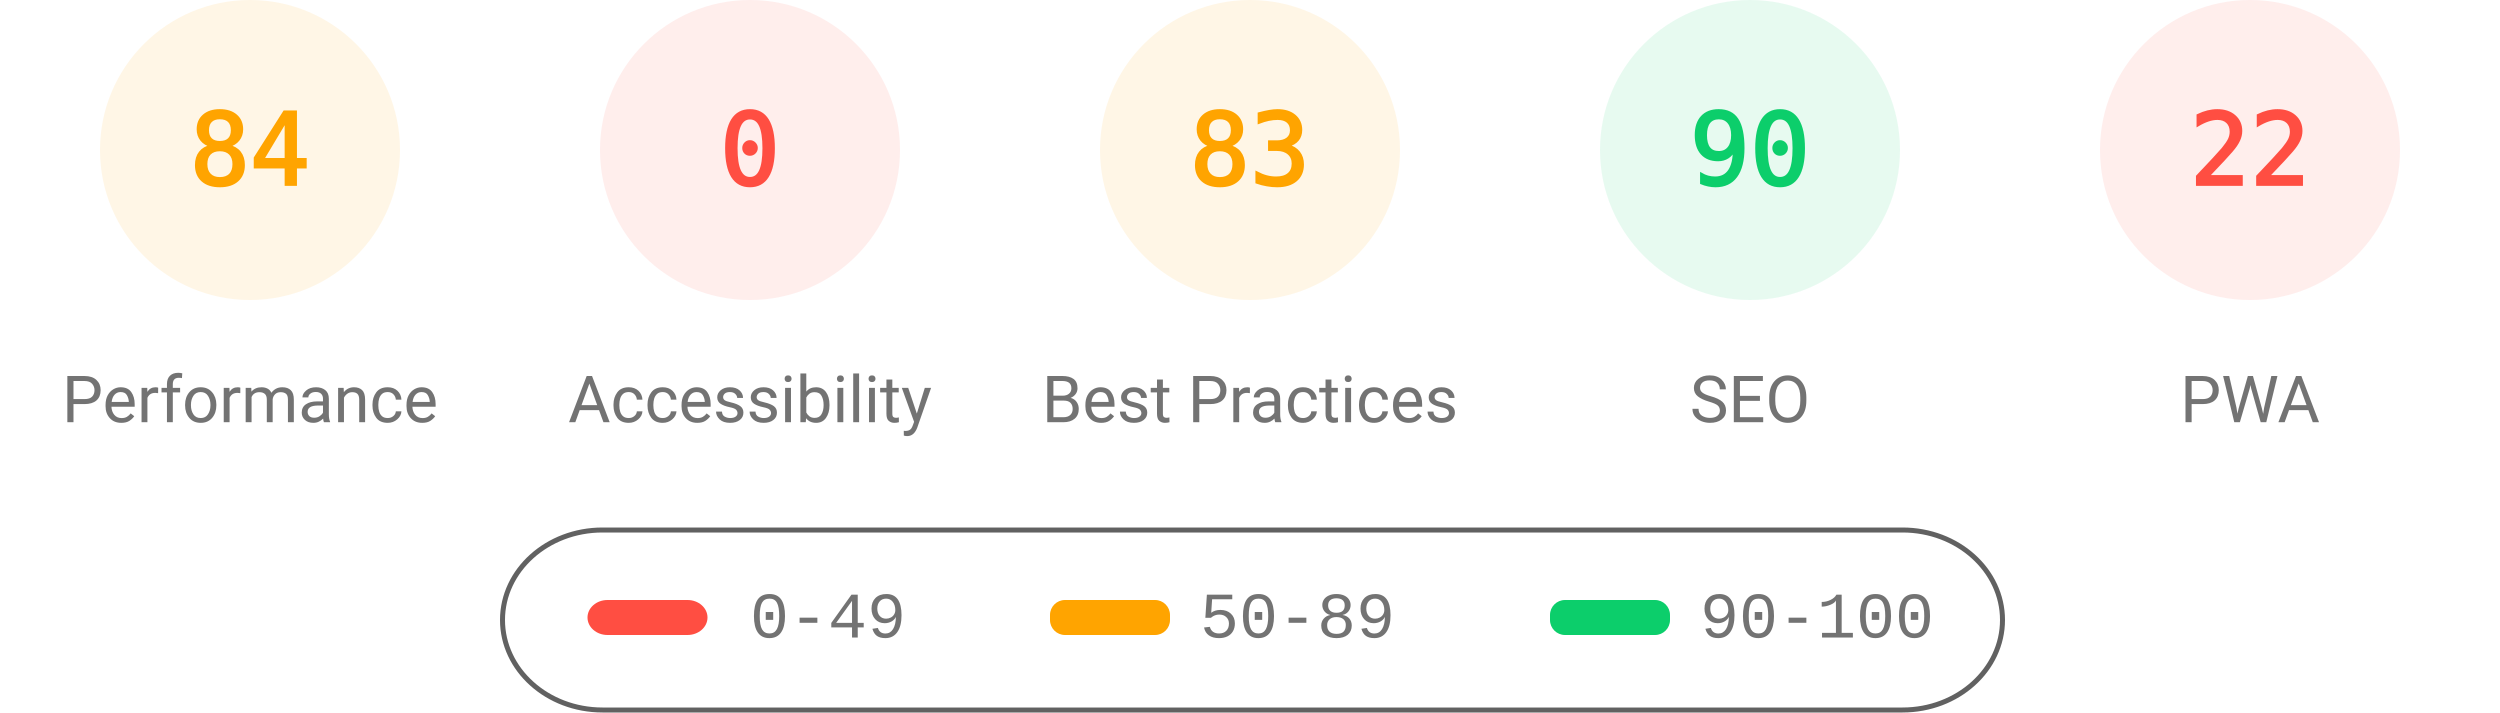
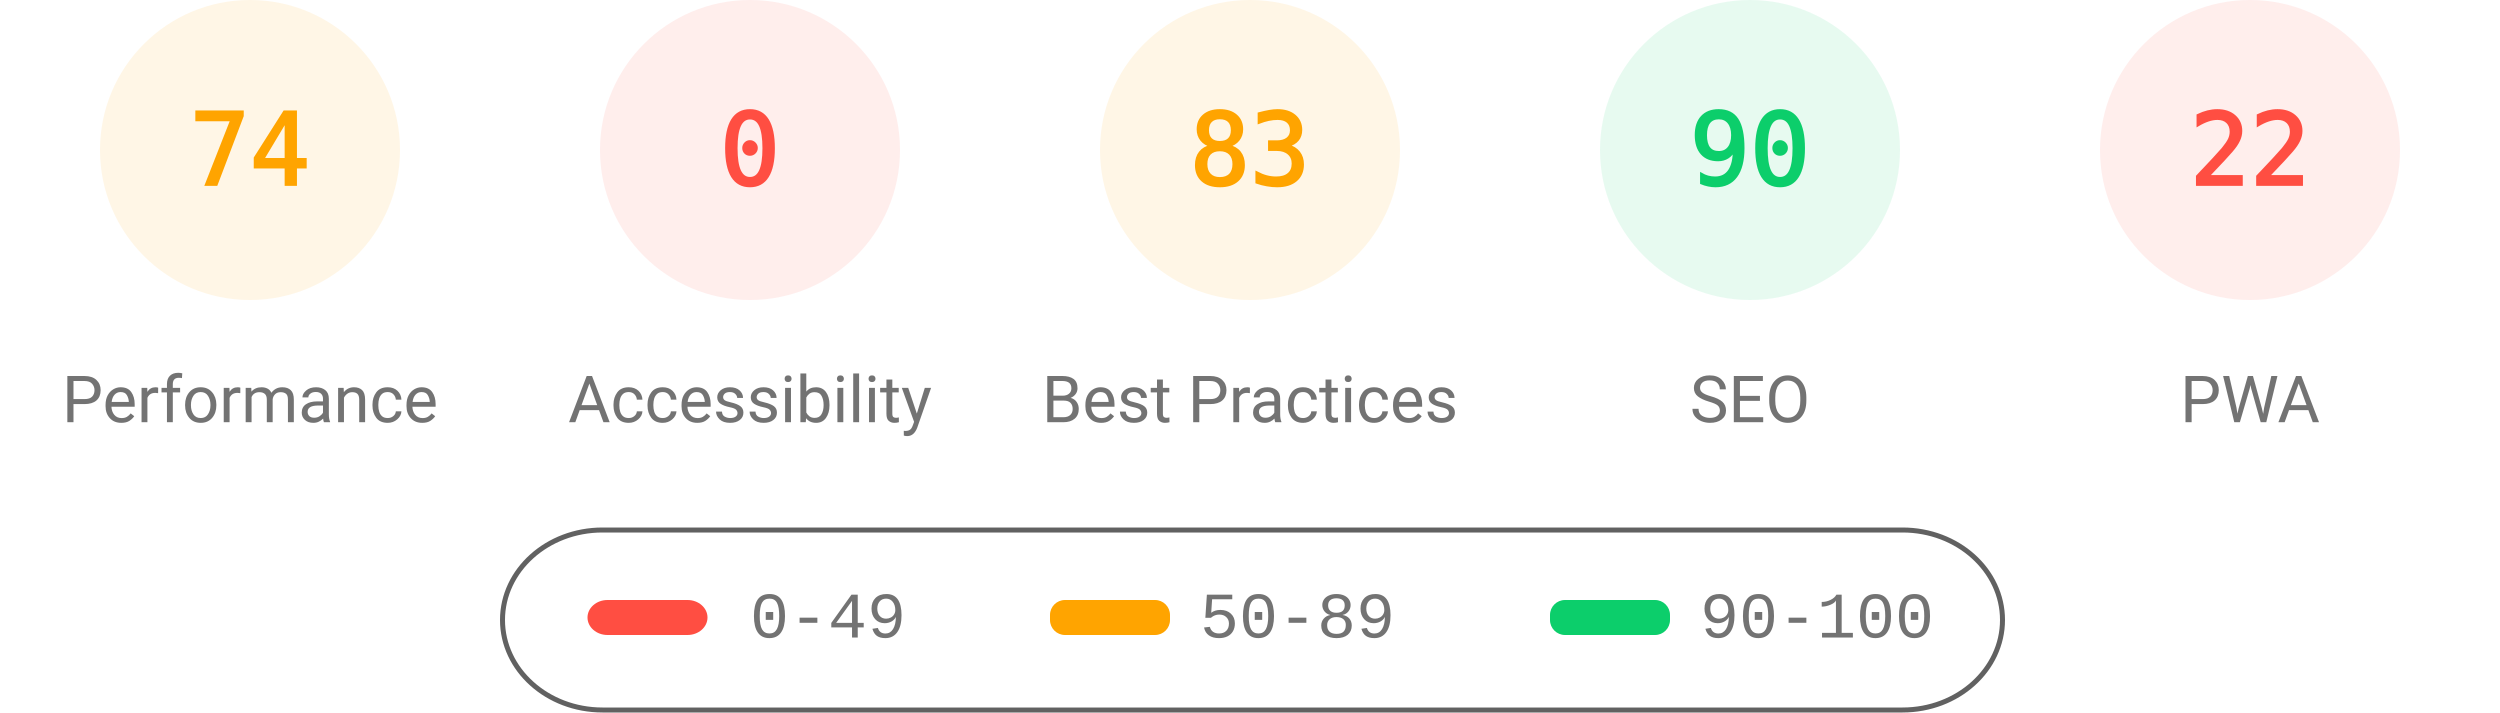
<svg xmlns="http://www.w3.org/2000/svg" fill="none" width="1000" height="285">
  <style>.gauge-base{opacity:.1}.gauge-arc{fill:none;animation-delay:250ms;stroke-linecap:round;transform:rotate(-90deg);transform-origin:100px 60px;animation:load-gauge 1s ease forwards}.guage-text{font-size:40px;font-family:monospace;text-align:center}.guage-red{color:#ff4e42;fill:#ff4e42;stroke:#ff4e42}.guage-orange{color:#ffa400;fill:#ffa400;stroke:#ffa400}.guage-green{color:#0cce6b;fill:#0cce6b;stroke:#0cce6b}.guage-undefined{color:#5c5c5c;fill:#5c5c5c;stroke:#5c5c5c}.guage-title{color:#737373;fill:#737373;stroke:none;font-size:26px;line-height:26px;font-family:Roboto,Halvetica,Arial,sans-serif}@keyframes load-gauge{from{stroke-dasharray:0 352.858}}</style>
  <svg class="guage-div guage-perf guage-orange" viewBox="0 0 200 200" width="200" height="200">
    <circle class="gauge-base" r="56" cx="100" cy="60" stroke-width="8" />
-     <circle class="gauge-arc guage-arc-1" r="56" cx="100" cy="60" stroke-width="8" style="stroke-dasharray:295.561,351.858" />
-     <text class="guage-text" x="100" y="60" alignment-baseline="central" dominant-baseline="central" text-anchor="middle">84</text>
+     <circle class="gauge-arc guage-arc-1" r="56" cx="100" cy="60" stroke-width="8" style="stroke-dasharray:260.375,351.858" />
+     <text class="guage-text" x="100" y="60" alignment-baseline="central" dominant-baseline="central" text-anchor="middle">74</text>
    <text class="guage-title" x="100" y="160" alignment-baseline="central" dominant-baseline="central" text-anchor="middle">Performance</text>
  </svg>
  <svg class="guage-div guage-acc guage-red" viewBox="0 0 200 200" width="200" height="200" x="200">
    <circle class="gauge-base" r="56" cx="100" cy="60" stroke-width="8" />
    <circle class="gauge-arc guage-arc-2" r="56" cx="100" cy="60" stroke-width="8" style="stroke-dasharray:0,351.858" />
    <text class="guage-text" x="100" y="60" alignment-baseline="central" dominant-baseline="central" text-anchor="middle">0</text>
    <text class="guage-title" x="100" y="160" alignment-baseline="central" dominant-baseline="central" text-anchor="middle">Accessibility</text>
  </svg>
  <svg class="guage-div guage-best guage-orange" viewBox="0 0 200 200" width="200" height="200" x="400">
    <circle class="gauge-base" r="56" cx="100" cy="60" stroke-width="8" />
    <circle class="gauge-arc guage-arc-3" r="56" cx="100" cy="60" stroke-width="8" style="stroke-dasharray:292.042,351.858" />
    <text class="guage-text" x="100" y="60" alignment-baseline="central" dominant-baseline="central" text-anchor="middle">83</text>
    <text class="guage-title" x="100" y="160" alignment-baseline="central" dominant-baseline="central" text-anchor="middle">Best Practices</text>
  </svg>
  <svg class="guage-div guage-seo guage-green" viewBox="0 0 200 200" width="200" height="200" x="600">
    <circle class="gauge-base" r="56" cx="100" cy="60" stroke-width="8" />
    <circle class="gauge-arc guage-arc-4" r="56" cx="100" cy="60" stroke-width="8" style="stroke-dasharray:316.672,351.858" />
    <text class="guage-text" x="100" y="60" alignment-baseline="central" dominant-baseline="central" text-anchor="middle">90</text>
    <text class="guage-title" x="100" y="160" alignment-baseline="central" dominant-baseline="central" text-anchor="middle">SEO</text>
  </svg>
  <svg class="guage-div guage-pwa guage-red" viewBox="0 0 200 200" width="200" height="200" x="800">
    <circle class="gauge-base" r="56" cx="100" cy="60" stroke-width="8" />
    <circle class="gauge-arc guage-arc-4" r="56" cx="100" cy="60" stroke-width="8" style="stroke-dasharray:77.409,351.858" />
    <text class="guage-text" x="100" y="60" alignment-baseline="central" dominant-baseline="central" text-anchor="middle">22</text>
    <text class="guage-title" x="100" y="160" alignment-baseline="central" dominant-baseline="central" text-anchor="middle">PWA</text>
  </svg>
  <svg width="604" height="76" x="200" y="210">
    <path fill="none" id="canvas_background" d="M-1-1h604v80H-1z" />
    <rect fill-opacity="0" stroke="#616161" stroke-width="2" rx="40" id="svg_2" height="72" width="600" y="2" x="1" fill="#000" />
    <rect stroke="#000" rx="8" id="svg_3" height="14" width="48" y="30" x="35" stroke-opacity="null" stroke-width="0" fill="#ff4e42" />
    <rect stroke="#000" rx="6" id="svg_4" height="14" width="48" y="30" x="220" stroke-opacity="null" stroke-width="0" fill="#ffa400" />
    <rect stroke="#000" rx="6" id="svg_5" height="14" width="48" y="30" x="420" stroke-opacity="null" stroke-width="0" fill="#0cce6b" />
    <text xml:space="preserve" text-anchor="start" font-family="'Courier New', Courier, monospace" font-size="26" id="svg_6" y="45" x="100" stroke-opacity="null" stroke-width="0" stroke="#000" fill="#737373">0-49</text>
    <text xml:space="preserve" text-anchor="start" font-family="'Courier New', Courier, monospace" font-size="26" id="svg_7" y="45" x="280" stroke-opacity="null" stroke-width="0" stroke="#000" fill="#737373">50-89</text>
    <text xml:space="preserve" text-anchor="start" font-family="'Courier New', Courier, monospace" font-size="26" id="svg_8" y="45" x="480" stroke-opacity="null" stroke-width="0" stroke="#000" fill="#737373">90-100</text>
  </svg>
</svg>
